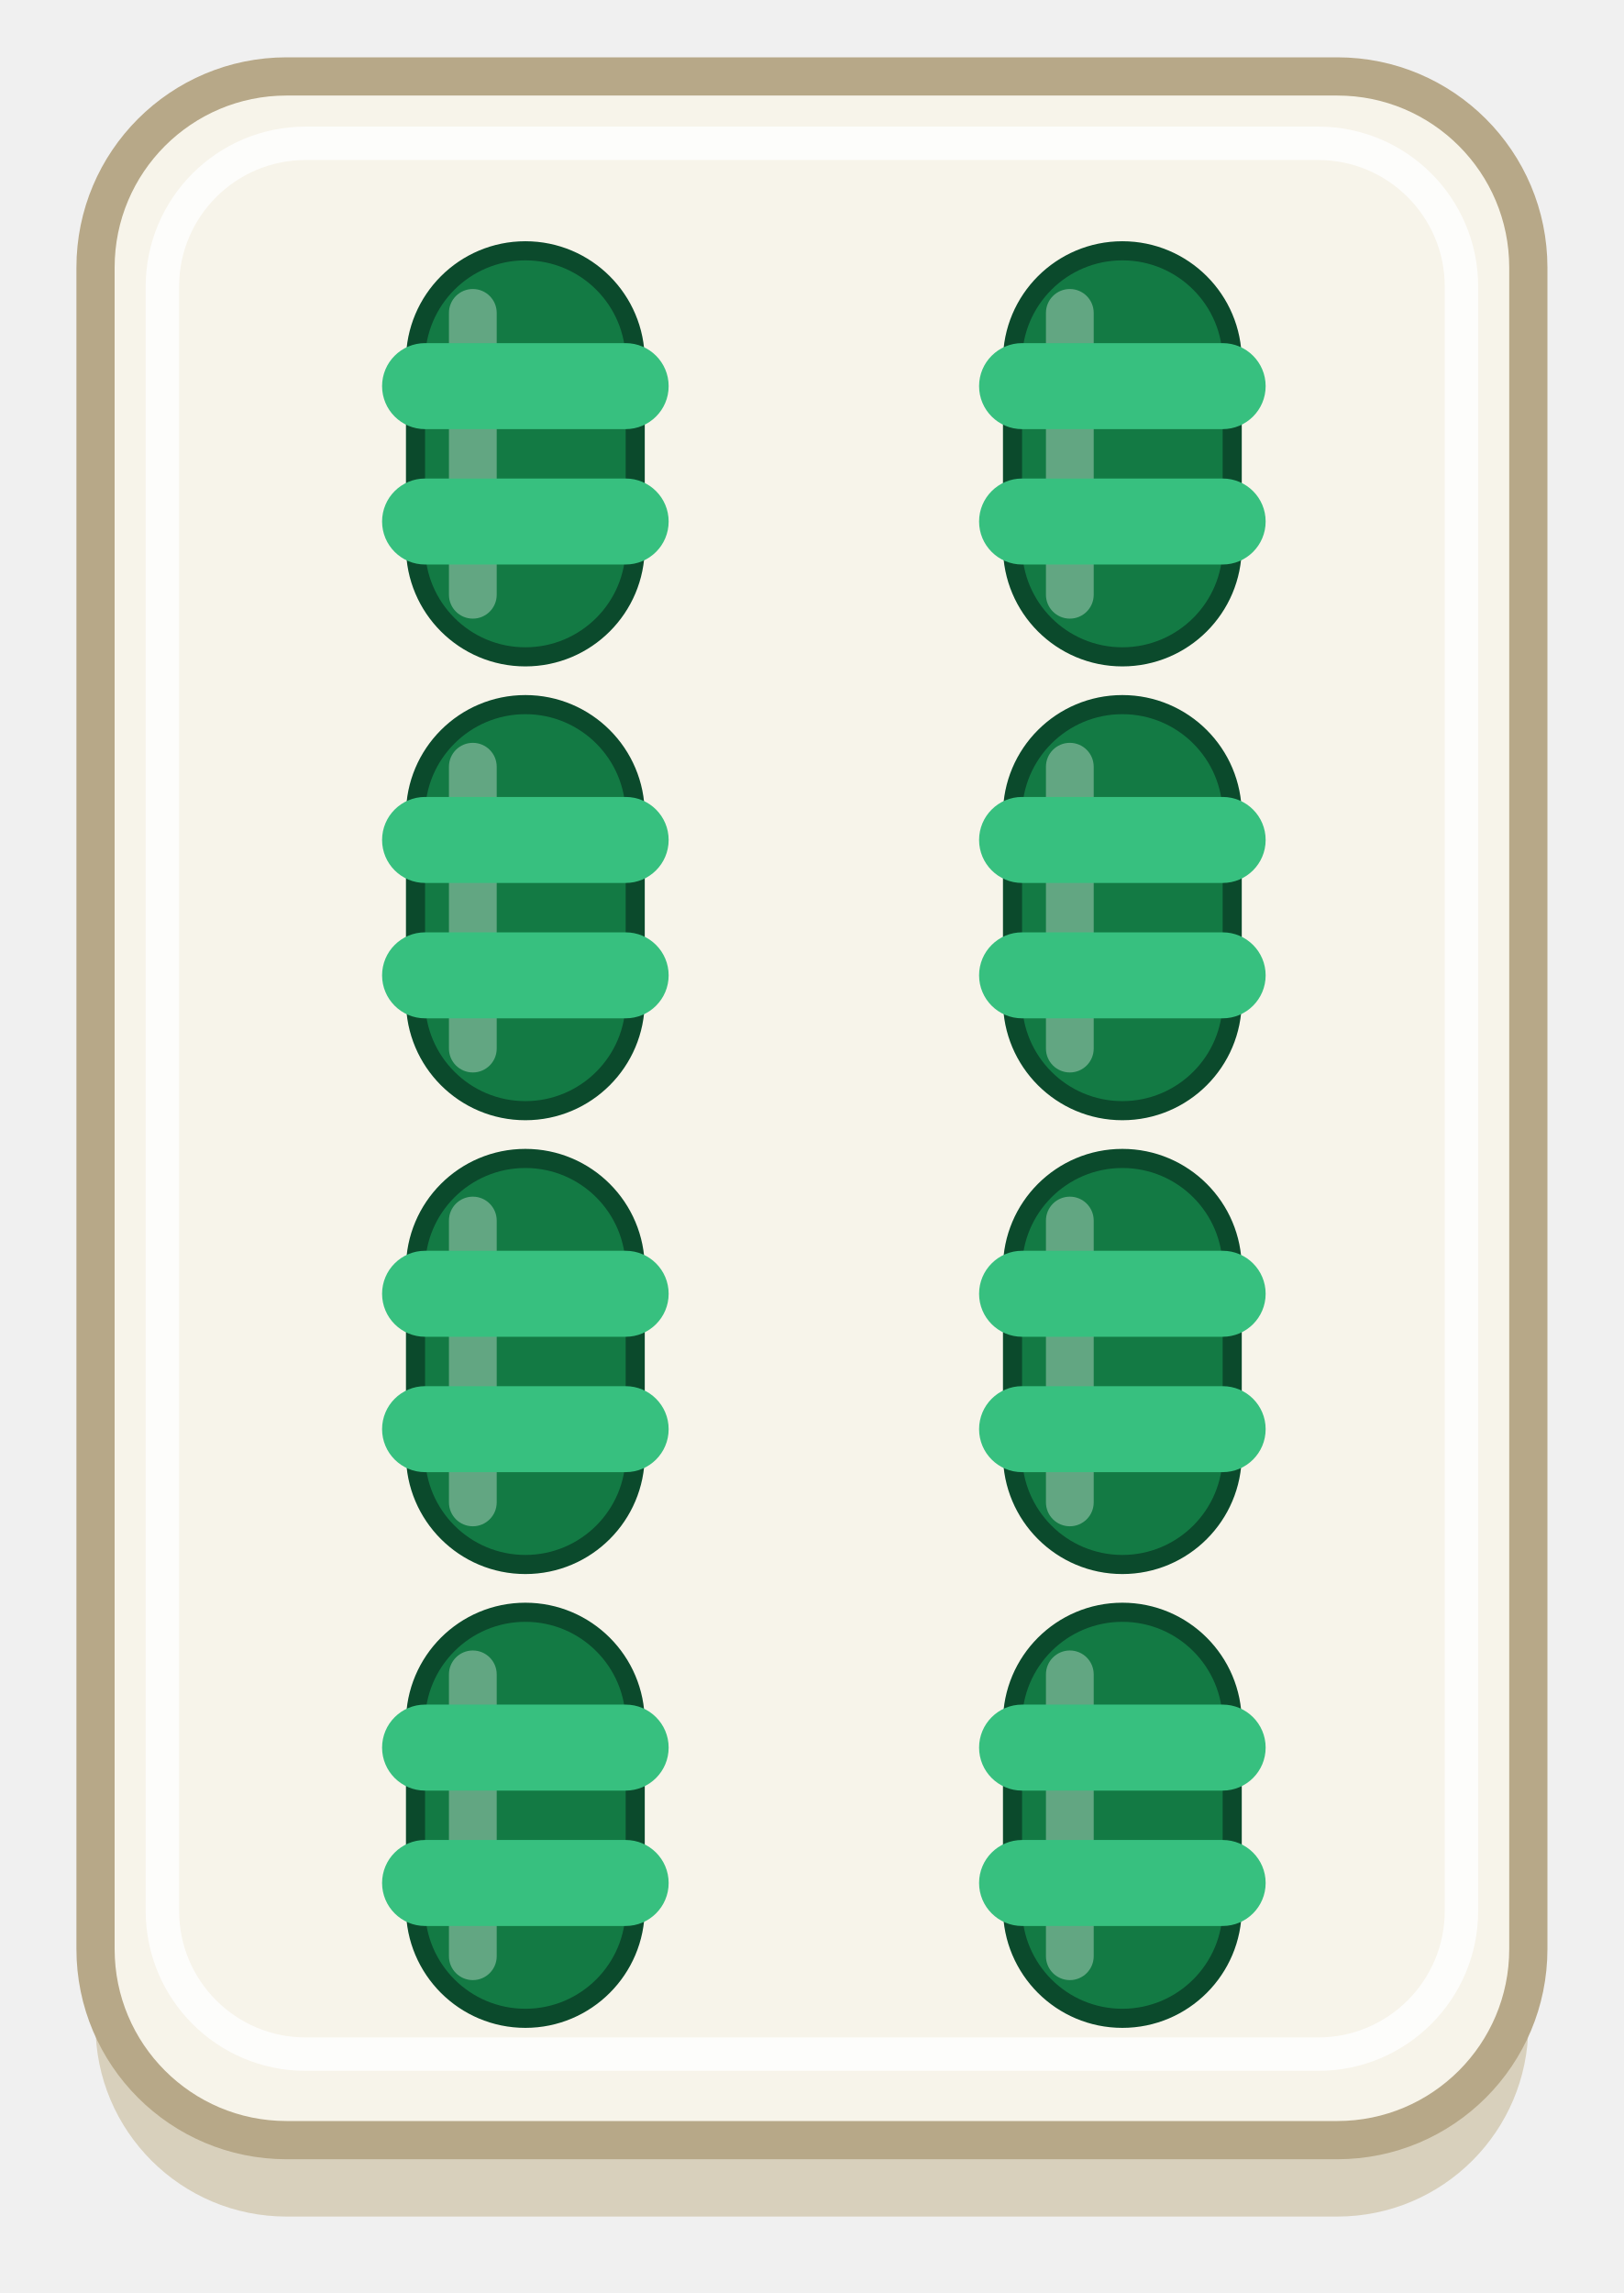
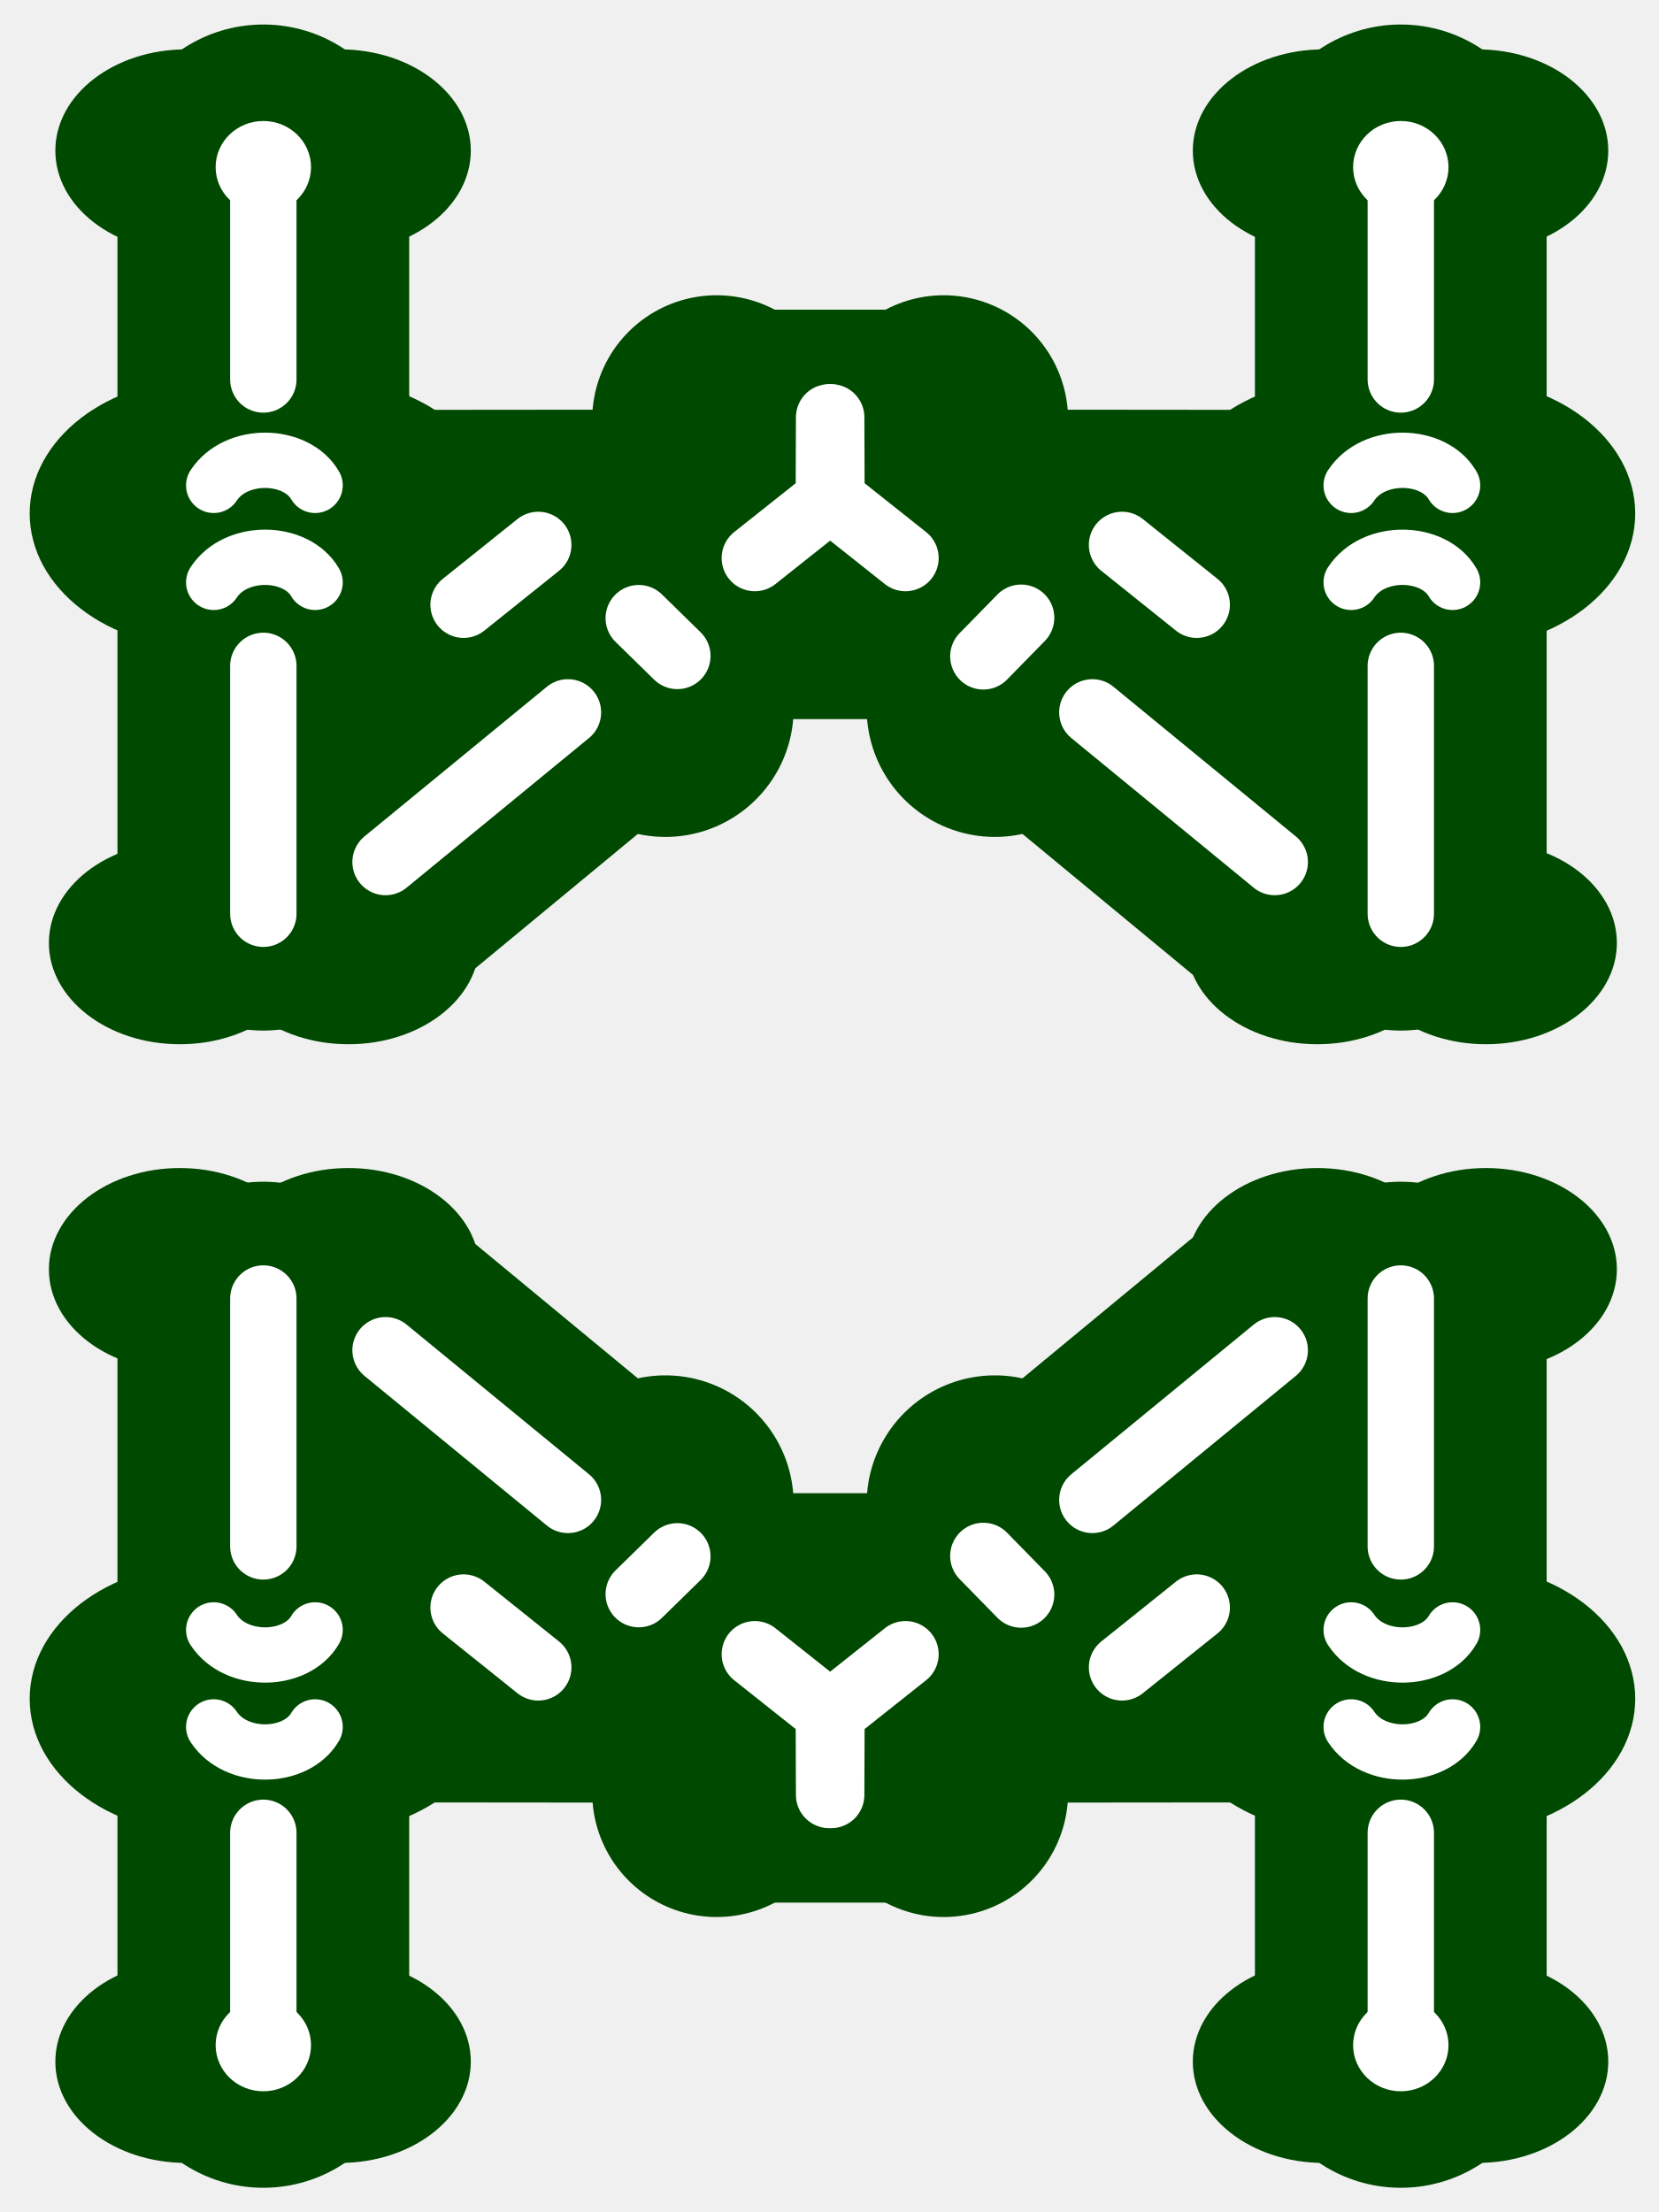
- <svg xmlns="http://www.w3.org/2000/svg" viewBox="0 0 34 48">
-   <rect x="2.4" y="3" width="29.6" height="43" rx="4" fill="#0000001f" />
-   <rect x="2" y="2.4" width="30" height="44" rx="4" fill="#d8d0bc" />
-   <rect x="2" y="1.6" width="30" height="43.2" rx="4" fill="#f7f4ea" stroke="#b7a888" stroke-width="0.8" />
-   <rect x="3.4" y="3" width="27.2" height="40" rx="3" fill="none" stroke="#ffffffcc" stroke-width="0.7" />
-   <rect x="8.7" y="5.25" width="4.6" height="8.5" rx="2.3" fill="#137a44" stroke="#0b4a2c" stroke-width="0.4" />
-   <rect x="9.4" y="6.05" width="1" height="6.9" rx="0.5" fill="#ffffff55" />
-   <rect x="8" y="7.183" width="6" height="1.8" rx="0.9" fill="#37c07f" />
-   <rect x="8" y="10.017" width="6" height="1.8" rx="0.9" fill="#37c07f" />
-   <rect x="21.2" y="5.25" width="4.6" height="8.5" rx="2.3" fill="#137a44" stroke="#0b4a2c" stroke-width="0.4" />
-   <rect x="21.9" y="6.05" width="1" height="6.9" rx="0.5" fill="#ffffff55" />
-   <rect x="20.5" y="7.183" width="6" height="1.8" rx="0.9" fill="#37c07f" />
-   <rect x="20.5" y="10.017" width="6" height="1.8" rx="0.9" fill="#37c07f" />
-   <rect x="8.7" y="14.75" width="4.6" height="8.5" rx="2.3" fill="#137a44" stroke="#0b4a2c" stroke-width="0.4" />
-   <rect x="9.4" y="15.55" width="1" height="6.9" rx="0.5" fill="#ffffff55" />
-   <rect x="8" y="16.683" width="6" height="1.8" rx="0.9" fill="#37c07f" />
-   <rect x="8" y="19.517" width="6" height="1.8" rx="0.9" fill="#37c07f" />
-   <rect x="21.2" y="14.75" width="4.6" height="8.5" rx="2.3" fill="#137a44" stroke="#0b4a2c" stroke-width="0.4" />
-   <rect x="21.9" y="15.55" width="1" height="6.9" rx="0.5" fill="#ffffff55" />
-   <rect x="20.5" y="16.683" width="6" height="1.8" rx="0.9" fill="#37c07f" />
-   <rect x="20.5" y="19.517" width="6" height="1.8" rx="0.9" fill="#37c07f" />
-   <rect x="8.7" y="24.25" width="4.6" height="8.5" rx="2.3" fill="#137a44" stroke="#0b4a2c" stroke-width="0.4" />
-   <rect x="9.4" y="25.05" width="1" height="6.9" rx="0.5" fill="#ffffff55" />
-   <rect x="8" y="26.183" width="6" height="1.8" rx="0.9" fill="#37c07f" />
-   <rect x="8" y="29.017" width="6" height="1.8" rx="0.9" fill="#37c07f" />
-   <rect x="21.2" y="24.25" width="4.6" height="8.5" rx="2.3" fill="#137a44" stroke="#0b4a2c" stroke-width="0.4" />
-   <rect x="21.9" y="25.05" width="1" height="6.9" rx="0.5" fill="#ffffff55" />
-   <rect x="20.5" y="26.183" width="6" height="1.8" rx="0.9" fill="#37c07f" />
-   <rect x="20.5" y="29.017" width="6" height="1.8" rx="0.9" fill="#37c07f" />
-   <rect x="8.7" y="33.75" width="4.6" height="8.5" rx="2.3" fill="#137a44" stroke="#0b4a2c" stroke-width="0.4" />
-   <rect x="9.4" y="34.55" width="1" height="6.9" rx="0.5" fill="#ffffff55" />
-   <rect x="8" y="35.683" width="6" height="1.8" rx="0.9" fill="#37c07f" />
-   <rect x="8" y="38.517" width="6" height="1.8" rx="0.9" fill="#37c07f" />
-   <rect x="21.2" y="33.75" width="4.6" height="8.5" rx="2.3" fill="#137a44" stroke="#0b4a2c" stroke-width="0.4" />
-   <rect x="21.9" y="34.55" width="1" height="6.9" rx="0.5" fill="#ffffff55" />
-   <rect x="20.5" y="35.683" width="6" height="1.8" rx="0.9" fill="#37c07f" />
-   <rect x="20.5" y="38.517" width="6" height="1.8" rx="0.9" fill="#37c07f" />
+ <svg xmlns="http://www.w3.org/2000/svg" xmlns:ns1="http://www.openswatchbook.org/uri/2009/osb" width="300" height="400" viewBox="0 0 300 400" id="svg2" version="1.1">
+   <defs id="defs4">
+     <linearGradient id="linearGradient10055" ns1:paint="solid">
+       <stop style="stop-color:#000000;stop-opacity:1;" offset="0" id="stop10057" />
+     </linearGradient>
+     <marker orient="auto" refY="0" refX="0" id="Arrow1Lstart" style="overflow:visible">
+       <path id="path4978" d="M 0,0 5,-5 -12.5,0 5,5 0,0 Z" style="fill:#000000;fill-opacity:1;fill-rule:evenodd;stroke:#ff5c00;stroke-width:1pt;stroke-opacity:1" transform="matrix(0.8,0,0,0.8,10,0)" />
+     </marker>
+     <clipPath clipPathUnits="userSpaceOnUse" id="clipPath4243">
+       <circle style="opacity:1;fill:#000000;fill-opacity:0.297;fill-rule:nonzero;stroke:#000000;stroke-width:19.133;stroke-linecap:butt;stroke-linejoin:round;stroke-miterlimit:4;stroke-dasharray:none;stroke-dashoffset:0;stroke-opacity:1" id="circle4245" cx="-264.66" cy="-198.207" r="293.954" />
+     </clipPath>
+     <clipPath clipPathUnits="userSpaceOnUse" id="clipPath7847">
+       <ellipse style="opacity:1;fill:#822600;fill-opacity:1;fill-rule:nonzero;stroke:none;stroke-width:12;stroke-linecap:round;stroke-linejoin:round;stroke-miterlimit:4;stroke-dasharray:none;stroke-dashoffset:0;stroke-opacity:1" id="ellipse7849" cx="394" cy="552.362" rx="349.495" ry="216" />
+     </clipPath>
+     <clipPath clipPathUnits="userSpaceOnUse" id="clipPath4243-1">
+       <circle style="opacity:1;fill:#000000;fill-opacity:0.297;fill-rule:nonzero;stroke:#000000;stroke-width:19.133;stroke-linecap:butt;stroke-linejoin:round;stroke-miterlimit:4;stroke-dasharray:none;stroke-dashoffset:0;stroke-opacity:1" id="circle4245-4" cx="-264.66" cy="-198.207" r="293.954" />
+     </clipPath>
+     <clipPath clipPathUnits="userSpaceOnUse" id="clipPath7876">
+       <circle style="opacity:1;fill:#000000;fill-opacity:0.297;fill-rule:nonzero;stroke:#000000;stroke-width:19.133;stroke-linecap:butt;stroke-linejoin:round;stroke-miterlimit:4;stroke-dasharray:none;stroke-dashoffset:0;stroke-opacity:1" id="circle7878" cx="-264.66" cy="-198.207" r="293.954" />
+     </clipPath>
+     <clipPath clipPathUnits="userSpaceOnUse" id="clipPath14693">
+       <rect style="opacity:1;fill:#a53c3c;fill-opacity:1;fill-rule:nonzero;stroke:none;stroke-width:8;stroke-linecap:round;stroke-linejoin:round;stroke-miterlimit:4;stroke-dasharray:none;stroke-dashoffset:0;stroke-opacity:1" id="rect14695" width="131.784" height="168.821" x="-332.596" y="383.498" rx="1.255" ry="3.751" transform="matrix(0.9993908,-0.03489951,0.03489951,0.9993908,0,0)" />
+     </clipPath>
+     <clipPath clipPathUnits="userSpaceOnUse" id="clipPath14952">
+       <ellipse style="opacity:1;fill:#a53c3c;fill-opacity:1;fill-rule:nonzero;stroke:none;stroke-width:7;stroke-linecap:round;stroke-linejoin:round;stroke-miterlimit:4;stroke-dasharray:none;stroke-dashoffset:0;stroke-opacity:1" id="ellipse14954" cx="-271.344" cy="647.256" rx="69.057" ry="116.911" transform="matrix(0.9993908,-0.03489951,0.03489951,0.9993908,0,0)" />
+     </clipPath>
+     <pattern y="0" x="0" height="6" width="6" patternUnits="userSpaceOnUse" id="EMFhbasepattern" />
+   </defs>
+   <g id="layer1" transform="translate(0,-652.3622)">
+     <g id="g4397">
+       <ellipse ry="18.317" rx="23.672" cy="679.605" cx="239.372" id="ellipse4373" style="opacity:1;fill:#004900;fill-opacity:1;fill-rule:nonzero;stroke:none;stroke-width:30;stroke-linecap:round;stroke-linejoin:round;stroke-miterlimit:4;stroke-dasharray:none;stroke-dashoffset:0;stroke-opacity:1" />
+       <ellipse ry="18.317" rx="23.672" style="opacity:1;fill:#004900;fill-opacity:1;fill-rule:nonzero;stroke:none;stroke-width:30;stroke-linecap:round;stroke-linejoin:round;stroke-miterlimit:4;stroke-dasharray:none;stroke-dashoffset:0;stroke-opacity:1" id="ellipse4377" cx="238.205" cy="822.877" />
+       <ellipse ry="24.334" rx="31.447" style="opacity:1;fill:#004900;fill-opacity:1;fill-rule:nonzero;stroke:none;stroke-width:30;stroke-linecap:round;stroke-linejoin:round;stroke-miterlimit:4;stroke-dasharray:none;stroke-dashoffset:0;stroke-opacity:1" id="ellipse4387" cx="242.507" cy="745.216" />
+       <ellipse ry="18.317" rx="23.672" style="opacity:1;fill:#004900;fill-opacity:1;fill-rule:nonzero;stroke:none;stroke-width:30;stroke-linecap:round;stroke-linejoin:round;stroke-miterlimit:4;stroke-dasharray:none;stroke-dashoffset:0;stroke-opacity:1" id="ellipse4375" cx="267.154" cy="679.605" />
+       <path id="path4379" d="m 253.309,812.343 0,-129.173" style="fill:none;fill-rule:evenodd;stroke:#004900;stroke-width:52.754;stroke-linecap:round;stroke-linejoin:miter;stroke-miterlimit:4;stroke-dasharray:none;stroke-opacity:1" />
+       <ellipse cy="682.585" cx="253.309" id="ellipse4381" style="opacity:1;fill:#ffffff;fill-opacity:1;fill-rule:nonzero;stroke:none;stroke-width:10;stroke-linecap:round;stroke-linejoin:round;stroke-miterlimit:4;stroke-dasharray:none;stroke-dashoffset:0;stroke-opacity:1" rx="8.625" ry="8.342" />
+       <path id="path6969" d="m 73.607,743.873 63.175,-0.061" style="fill:none;fill-rule:evenodd;stroke:#004900;stroke-width:34.785;stroke-linecap:round;stroke-linejoin:miter;stroke-miterlimit:4;stroke-dasharray:none;stroke-opacity:1" />
+       <path id="path6941" d="M 120.324,780.515 70.302,767.609" style="fill:none;fill-rule:evenodd;stroke:#004900;stroke-width:46.38;stroke-linecap:round;stroke-linejoin:miter;stroke-miterlimit:4;stroke-dasharray:none;stroke-opacity:1" />
+       <path id="path6937" d="M 66.184,814.606 170.645,728.254" style="fill:none;fill-rule:evenodd;stroke:#004900;stroke-width:45;stroke-linecap:round;stroke-linejoin:miter;stroke-miterlimit:4;stroke-dasharray:none;stroke-opacity:1" />
+       <ellipse style="opacity:1;fill:#004900;fill-opacity:1;fill-rule:nonzero;stroke:none;stroke-width:30;stroke-linecap:round;stroke-linejoin:round;stroke-miterlimit:4;stroke-dasharray:none;stroke-dashoffset:0;stroke-opacity:1" id="ellipse4273" cx="33.681" cy="679.605" rx="23.672" ry="18.317" />
+       <ellipse cy="679.605" cx="61.463" id="ellipse4275" style="opacity:1;fill:#004900;fill-opacity:1;fill-rule:nonzero;stroke:none;stroke-width:30;stroke-linecap:round;stroke-linejoin:round;stroke-miterlimit:4;stroke-dasharray:none;stroke-dashoffset:0;stroke-opacity:1" rx="23.672" ry="18.317" />
+       <ellipse cy="822.877" cx="32.514" id="ellipse4277" style="opacity:1;fill:#004900;fill-opacity:1;fill-rule:nonzero;stroke:none;stroke-width:30;stroke-linecap:round;stroke-linejoin:round;stroke-miterlimit:4;stroke-dasharray:none;stroke-dashoffset:0;stroke-opacity:1" rx="23.672" ry="18.317" />
+       <path style="fill:none;fill-rule:evenodd;stroke:#004900;stroke-width:52.754;stroke-linecap:round;stroke-linejoin:miter;stroke-miterlimit:4;stroke-dasharray:none;stroke-opacity:1" d="m 47.618,812.343 0,-129.173" id="path4279" />
+       <ellipse ry="8.342" rx="8.625" style="opacity:1;fill:#ffffff;fill-opacity:1;fill-rule:nonzero;stroke:none;stroke-width:10;stroke-linecap:round;stroke-linejoin:round;stroke-miterlimit:4;stroke-dasharray:none;stroke-dashoffset:0;stroke-opacity:1" id="ellipse4291" cx="47.618" cy="682.585" />
+       <ellipse style="opacity:1;fill:#004900;fill-opacity:1;fill-rule:nonzero;stroke:none;stroke-width:30;stroke-linecap:round;stroke-linejoin:round;stroke-miterlimit:4;stroke-dasharray:none;stroke-dashoffset:0;stroke-opacity:1" id="ellipse4281" cx="63.019" cy="822.877" rx="23.672" ry="18.317" />
+       <ellipse style="opacity:1;fill:#004900;fill-opacity:1;fill-rule:nonzero;stroke:none;stroke-width:30;stroke-linecap:round;stroke-linejoin:round;stroke-miterlimit:4;stroke-dasharray:none;stroke-dashoffset:0;stroke-opacity:1" id="ellipse4283" cx="58.562" cy="745.216" rx="31.447" ry="24.334" />
+       <ellipse cy="745.216" cx="36.816" id="ellipse4285" style="opacity:1;fill:#004900;fill-opacity:1;fill-rule:nonzero;stroke:none;stroke-width:30;stroke-linecap:round;stroke-linejoin:round;stroke-miterlimit:4;stroke-dasharray:none;stroke-dashoffset:0;stroke-opacity:1" rx="31.447" ry="24.334" />
+       <path style="fill:none;fill-rule:evenodd;stroke:#ffffff;stroke-width:12;stroke-linecap:round;stroke-linejoin:miter;stroke-miterlimit:4;stroke-dasharray:none;stroke-opacity:1" d="m 47.618,684.686 0,36.297" id="path4287" />
+       <path id="path4289" d="m 47.618,772.774 0,44.825" style="fill:none;fill-rule:evenodd;stroke:#ffffff;stroke-width:12;stroke-linecap:round;stroke-linejoin:miter;stroke-miterlimit:4;stroke-dasharray:none;stroke-opacity:1" />
+       <path id="path4293" d="m 38.644,757.672 c 4.056,-6.178 14.924,-5.911 18.337,0" style="fill:none;fill-rule:evenodd;stroke:#ffffff;stroke-width:10;stroke-linecap:round;stroke-linejoin:round;stroke-miterlimit:4;stroke-dasharray:none;stroke-opacity:1" />
+       <path style="fill:none;fill-rule:evenodd;stroke:#ffffff;stroke-width:10;stroke-linecap:round;stroke-linejoin:round;stroke-miterlimit:4;stroke-dasharray:none;stroke-opacity:1" d="m 38.644,740.133 c 4.056,-6.178 14.924,-5.911 18.337,0" id="path4295" />
+       <path style="fill:none;fill-rule:evenodd;stroke:#004900;stroke-width:34.785;stroke-linecap:round;stroke-linejoin:miter;stroke-miterlimit:4;stroke-dasharray:none;stroke-opacity:1" d="m 226.627,743.873 -63.175,-0.061" id="path7498" />
+       <ellipse ry="18.317" rx="23.672" cy="822.877" cx="268.71" id="ellipse4383" style="opacity:1;fill:#004900;fill-opacity:1;fill-rule:nonzero;stroke:none;stroke-width:30;stroke-linecap:round;stroke-linejoin:round;stroke-miterlimit:4;stroke-dasharray:none;stroke-dashoffset:0;stroke-opacity:1" />
+       <path style="fill:none;fill-rule:evenodd;stroke:#004900;stroke-width:45;stroke-linecap:round;stroke-linejoin:miter;stroke-miterlimit:4;stroke-dasharray:none;stroke-opacity:1" d="M 234.05,814.606 129.588,728.254" id="path7502" />
+       <ellipse ry="24.334" rx="31.447" cy="745.216" cx="264.252" id="ellipse4385" style="opacity:1;fill:#004900;fill-opacity:1;fill-rule:nonzero;stroke:none;stroke-width:30;stroke-linecap:round;stroke-linejoin:round;stroke-miterlimit:4;stroke-dasharray:none;stroke-dashoffset:0;stroke-opacity:1" />
+       <rect ry="2.768" rx="1.946" y="708.359" x="122.302" height="74.041" width="55.25" id="rect6963" style="opacity:1;fill:#004900;fill-opacity:1;fill-rule:nonzero;stroke:none;stroke-width:40;stroke-linecap:round;stroke-linejoin:round;stroke-miterlimit:4;stroke-dasharray:none;stroke-dashoffset:0;stroke-opacity:1" />
+       <path id="path6975" d="m 115.505,764.144 6.982,6.833" style="fill:none;fill-rule:evenodd;stroke:#ffffff;stroke-width:12;stroke-linecap:round;stroke-linejoin:miter;stroke-miterlimit:4;stroke-dasharray:none;stroke-opacity:1" />
+       <path id="path6979" d="m 136.495,753.276 13.383,-10.624 0.05,-14.823" style="fill:none;fill-rule:evenodd;stroke:#ffffff;stroke-width:12;stroke-linecap:round;stroke-linejoin:miter;stroke-miterlimit:4;stroke-dasharray:none;stroke-opacity:1" />
+       <path style="fill:none;fill-rule:evenodd;stroke:#004900;stroke-width:46.38;stroke-linecap:round;stroke-linejoin:miter;stroke-miterlimit:4;stroke-dasharray:none;stroke-opacity:1" d="m 179.909,780.515 50.022,-12.906" id="path7500" />
+       <path id="path4389" d="m 253.309,684.686 0,36.297" style="fill:none;fill-rule:evenodd;stroke:#ffffff;stroke-width:12;stroke-linecap:round;stroke-linejoin:miter;stroke-miterlimit:4;stroke-dasharray:none;stroke-opacity:1" />
+       <path style="fill:none;fill-rule:evenodd;stroke:#ffffff;stroke-width:12;stroke-linecap:round;stroke-linejoin:miter;stroke-miterlimit:4;stroke-dasharray:none;stroke-opacity:1" d="M 230.514,808.245 197.532,781.182" id="path7532" />
+       <path style="fill:none;fill-rule:evenodd;stroke:#ffffff;stroke-width:12;stroke-linecap:round;stroke-linejoin:miter;stroke-miterlimit:4;stroke-dasharray:none;stroke-opacity:1" d="m 253.309,772.774 0,44.825" id="path4391" />
+       <path style="fill:none;fill-rule:evenodd;stroke:#ffffff;stroke-width:10;stroke-linecap:round;stroke-linejoin:round;stroke-miterlimit:4;stroke-dasharray:none;stroke-opacity:1" d="m 244.334,757.672 c 4.056,-6.178 14.924,-5.911 18.337,0" id="path4393" />
+       <path id="path4395" d="m 244.334,740.133 c 4.056,-6.178 14.924,-5.911 18.337,0" style="fill:none;fill-rule:evenodd;stroke:#ffffff;stroke-width:10;stroke-linecap:round;stroke-linejoin:round;stroke-miterlimit:4;stroke-dasharray:none;stroke-opacity:1" />
+       <path style="fill:none;fill-rule:evenodd;stroke:#ffffff;stroke-width:12;stroke-linecap:round;stroke-linejoin:miter;stroke-miterlimit:4;stroke-dasharray:none;stroke-opacity:1" d="m 184.653,764.069 -6.833,6.983" id="path7534" />
+       <path id="path7536" d="M 216.405,761.718 202.899,750.899" style="fill:none;fill-rule:evenodd;stroke:#ffffff;stroke-width:12;stroke-linecap:round;stroke-linejoin:miter;stroke-miterlimit:4;stroke-dasharray:none;stroke-opacity:1" />
+       <path style="fill:none;fill-rule:evenodd;stroke:#ffffff;stroke-width:12;stroke-linecap:round;stroke-linejoin:miter;stroke-miterlimit:4;stroke-dasharray:none;stroke-opacity:1" d="m 163.739,753.276 -13.383,-10.624 -0.049,-14.823" id="path7538" />
+       <path id="path6971" d="m 69.72,808.245 32.982,-27.063" style="fill:none;fill-rule:evenodd;stroke:#ffffff;stroke-width:12;stroke-linecap:round;stroke-linejoin:miter;stroke-miterlimit:4;stroke-dasharray:none;stroke-opacity:1" />
+       <path style="fill:none;fill-rule:evenodd;stroke:#ffffff;stroke-width:12;stroke-linecap:round;stroke-linejoin:miter;stroke-miterlimit:4;stroke-dasharray:none;stroke-opacity:1" d="M 83.828,761.718 97.335,750.899" id="path6977" />
+     </g>
+     <g id="g4438" transform="matrix(1,0,0,-1,0,1704.775)">
+       <ellipse style="opacity:1;fill:#004900;fill-opacity:1;fill-rule:nonzero;stroke:none;stroke-width:30;stroke-linecap:round;stroke-linejoin:round;stroke-miterlimit:4;stroke-dasharray:none;stroke-dashoffset:0;stroke-opacity:1" id="ellipse4440" cx="239.372" cy="679.605" rx="23.672" ry="18.317" />
+       <ellipse cy="822.877" cx="238.205" id="ellipse4442" style="opacity:1;fill:#004900;fill-opacity:1;fill-rule:nonzero;stroke:none;stroke-width:30;stroke-linecap:round;stroke-linejoin:round;stroke-miterlimit:4;stroke-dasharray:none;stroke-dashoffset:0;stroke-opacity:1" rx="23.672" ry="18.317" />
+       <ellipse cy="745.216" cx="242.507" id="ellipse4444" style="opacity:1;fill:#004900;fill-opacity:1;fill-rule:nonzero;stroke:none;stroke-width:30;stroke-linecap:round;stroke-linejoin:round;stroke-miterlimit:4;stroke-dasharray:none;stroke-dashoffset:0;stroke-opacity:1" rx="31.447" ry="24.334" />
+       <ellipse cy="679.605" cx="267.154" id="ellipse4446" style="opacity:1;fill:#004900;fill-opacity:1;fill-rule:nonzero;stroke:none;stroke-width:30;stroke-linecap:round;stroke-linejoin:round;stroke-miterlimit:4;stroke-dasharray:none;stroke-dashoffset:0;stroke-opacity:1" rx="23.672" ry="18.317" />
+       <path style="fill:none;fill-rule:evenodd;stroke:#004900;stroke-width:52.754;stroke-linecap:round;stroke-linejoin:miter;stroke-miterlimit:4;stroke-dasharray:none;stroke-opacity:1" d="m 253.309,812.343 0,-129.173" id="path4448" />
+       <ellipse ry="8.342" rx="8.625" style="opacity:1;fill:#ffffff;fill-opacity:1;fill-rule:nonzero;stroke:none;stroke-width:10;stroke-linecap:round;stroke-linejoin:round;stroke-miterlimit:4;stroke-dasharray:none;stroke-dashoffset:0;stroke-opacity:1" id="ellipse4450" cx="253.309" cy="682.585" />
+       <path style="fill:none;fill-rule:evenodd;stroke:#004900;stroke-width:34.785;stroke-linecap:round;stroke-linejoin:miter;stroke-miterlimit:4;stroke-dasharray:none;stroke-opacity:1" d="m 73.607,743.873 63.175,-0.061" id="path4452" />
+       <path style="fill:none;fill-rule:evenodd;stroke:#004900;stroke-width:46.38;stroke-linecap:round;stroke-linejoin:miter;stroke-miterlimit:4;stroke-dasharray:none;stroke-opacity:1" d="M 120.324,780.515 70.302,767.609" id="path4454" />
+       <path style="fill:none;fill-rule:evenodd;stroke:#004900;stroke-width:45;stroke-linecap:round;stroke-linejoin:miter;stroke-miterlimit:4;stroke-dasharray:none;stroke-opacity:1" d="M 66.184,814.606 170.645,728.254" id="path4456" />
+       <ellipse ry="18.317" rx="23.672" cy="679.605" cx="33.681" id="ellipse4458" style="opacity:1;fill:#004900;fill-opacity:1;fill-rule:nonzero;stroke:none;stroke-width:30;stroke-linecap:round;stroke-linejoin:round;stroke-miterlimit:4;stroke-dasharray:none;stroke-dashoffset:0;stroke-opacity:1" />
+       <ellipse ry="18.317" rx="23.672" style="opacity:1;fill:#004900;fill-opacity:1;fill-rule:nonzero;stroke:none;stroke-width:30;stroke-linecap:round;stroke-linejoin:round;stroke-miterlimit:4;stroke-dasharray:none;stroke-dashoffset:0;stroke-opacity:1" id="ellipse4460" cx="61.463" cy="679.605" />
+       <ellipse ry="18.317" rx="23.672" style="opacity:1;fill:#004900;fill-opacity:1;fill-rule:nonzero;stroke:none;stroke-width:30;stroke-linecap:round;stroke-linejoin:round;stroke-miterlimit:4;stroke-dasharray:none;stroke-dashoffset:0;stroke-opacity:1" id="ellipse4462" cx="32.514" cy="822.877" />
+       <path id="path4464" d="m 47.618,812.343 0,-129.173" style="fill:none;fill-rule:evenodd;stroke:#004900;stroke-width:52.754;stroke-linecap:round;stroke-linejoin:miter;stroke-miterlimit:4;stroke-dasharray:none;stroke-opacity:1" />
+       <ellipse cy="682.585" cx="47.618" id="ellipse4466" style="opacity:1;fill:#ffffff;fill-opacity:1;fill-rule:nonzero;stroke:none;stroke-width:10;stroke-linecap:round;stroke-linejoin:round;stroke-miterlimit:4;stroke-dasharray:none;stroke-dashoffset:0;stroke-opacity:1" rx="8.625" ry="8.342" />
+       <ellipse ry="18.317" rx="23.672" cy="822.877" cx="63.019" id="ellipse4468" style="opacity:1;fill:#004900;fill-opacity:1;fill-rule:nonzero;stroke:none;stroke-width:30;stroke-linecap:round;stroke-linejoin:round;stroke-miterlimit:4;stroke-dasharray:none;stroke-dashoffset:0;stroke-opacity:1" />
+       <ellipse ry="24.334" rx="31.447" cy="745.216" cx="58.562" id="ellipse4470" style="opacity:1;fill:#004900;fill-opacity:1;fill-rule:nonzero;stroke:none;stroke-width:30;stroke-linecap:round;stroke-linejoin:round;stroke-miterlimit:4;stroke-dasharray:none;stroke-dashoffset:0;stroke-opacity:1" />
+       <ellipse ry="24.334" rx="31.447" style="opacity:1;fill:#004900;fill-opacity:1;fill-rule:nonzero;stroke:none;stroke-width:30;stroke-linecap:round;stroke-linejoin:round;stroke-miterlimit:4;stroke-dasharray:none;stroke-dashoffset:0;stroke-opacity:1" id="ellipse4472" cx="36.816" cy="745.216" />
+       <path id="path4474" d="m 47.618,684.686 0,36.297" style="fill:none;fill-rule:evenodd;stroke:#ffffff;stroke-width:12;stroke-linecap:round;stroke-linejoin:miter;stroke-miterlimit:4;stroke-dasharray:none;stroke-opacity:1" />
+       <path style="fill:none;fill-rule:evenodd;stroke:#ffffff;stroke-width:12;stroke-linecap:round;stroke-linejoin:miter;stroke-miterlimit:4;stroke-dasharray:none;stroke-opacity:1" d="m 47.618,772.774 0,44.825" id="path4476" />
+       <path style="fill:none;fill-rule:evenodd;stroke:#ffffff;stroke-width:10;stroke-linecap:round;stroke-linejoin:round;stroke-miterlimit:4;stroke-dasharray:none;stroke-opacity:1" d="m 38.644,757.672 c 4.056,-6.178 14.924,-5.911 18.337,0" id="path4478" />
+       <path id="path4480" d="m 38.644,740.133 c 4.056,-6.178 14.924,-5.911 18.337,0" style="fill:none;fill-rule:evenodd;stroke:#ffffff;stroke-width:10;stroke-linecap:round;stroke-linejoin:round;stroke-miterlimit:4;stroke-dasharray:none;stroke-opacity:1" />
+       <path id="path4482" d="m 226.627,743.873 -63.175,-0.061" style="fill:none;fill-rule:evenodd;stroke:#004900;stroke-width:34.785;stroke-linecap:round;stroke-linejoin:miter;stroke-miterlimit:4;stroke-dasharray:none;stroke-opacity:1" />
+       <ellipse style="opacity:1;fill:#004900;fill-opacity:1;fill-rule:nonzero;stroke:none;stroke-width:30;stroke-linecap:round;stroke-linejoin:round;stroke-miterlimit:4;stroke-dasharray:none;stroke-dashoffset:0;stroke-opacity:1" id="ellipse4484" cx="268.71" cy="822.877" rx="23.672" ry="18.317" />
+       <path id="path4486" d="M 234.05,814.606 129.588,728.254" style="fill:none;fill-rule:evenodd;stroke:#004900;stroke-width:45;stroke-linecap:round;stroke-linejoin:miter;stroke-miterlimit:4;stroke-dasharray:none;stroke-opacity:1" />
+       <ellipse style="opacity:1;fill:#004900;fill-opacity:1;fill-rule:nonzero;stroke:none;stroke-width:30;stroke-linecap:round;stroke-linejoin:round;stroke-miterlimit:4;stroke-dasharray:none;stroke-dashoffset:0;stroke-opacity:1" id="ellipse4488" cx="264.252" cy="745.216" rx="31.447" ry="24.334" />
+       <rect style="opacity:1;fill:#004900;fill-opacity:1;fill-rule:nonzero;stroke:none;stroke-width:40;stroke-linecap:round;stroke-linejoin:round;stroke-miterlimit:4;stroke-dasharray:none;stroke-dashoffset:0;stroke-opacity:1" id="rect4490" width="55.25" height="74.041" x="122.302" y="708.359" rx="1.946" ry="2.768" />
+       <path style="fill:none;fill-rule:evenodd;stroke:#ffffff;stroke-width:12;stroke-linecap:round;stroke-linejoin:miter;stroke-miterlimit:4;stroke-dasharray:none;stroke-opacity:1" d="m 115.505,764.144 6.982,6.833" id="path4492" />
+       <path style="fill:none;fill-rule:evenodd;stroke:#ffffff;stroke-width:12;stroke-linecap:round;stroke-linejoin:miter;stroke-miterlimit:4;stroke-dasharray:none;stroke-opacity:1" d="m 136.495,753.276 13.383,-10.624 0.05,-14.823" id="path4494" />
+       <path id="path4496" d="m 179.909,780.515 50.022,-12.906" style="fill:none;fill-rule:evenodd;stroke:#004900;stroke-width:46.38;stroke-linecap:round;stroke-linejoin:miter;stroke-miterlimit:4;stroke-dasharray:none;stroke-opacity:1" />
+       <path style="fill:none;fill-rule:evenodd;stroke:#ffffff;stroke-width:12;stroke-linecap:round;stroke-linejoin:miter;stroke-miterlimit:4;stroke-dasharray:none;stroke-opacity:1" d="m 253.309,684.686 0,36.297" id="path4498" />
+       <path id="path4500" d="M 230.514,808.245 197.532,781.182" style="fill:none;fill-rule:evenodd;stroke:#ffffff;stroke-width:12;stroke-linecap:round;stroke-linejoin:miter;stroke-miterlimit:4;stroke-dasharray:none;stroke-opacity:1" />
+       <path id="path4502" d="m 253.309,772.774 0,44.825" style="fill:none;fill-rule:evenodd;stroke:#ffffff;stroke-width:12;stroke-linecap:round;stroke-linejoin:miter;stroke-miterlimit:4;stroke-dasharray:none;stroke-opacity:1" />
+       <path id="path4504" d="m 244.334,757.672 c 4.056,-6.178 14.924,-5.911 18.337,0" style="fill:none;fill-rule:evenodd;stroke:#ffffff;stroke-width:10;stroke-linecap:round;stroke-linejoin:round;stroke-miterlimit:4;stroke-dasharray:none;stroke-opacity:1" />
+       <path style="fill:none;fill-rule:evenodd;stroke:#ffffff;stroke-width:10;stroke-linecap:round;stroke-linejoin:round;stroke-miterlimit:4;stroke-dasharray:none;stroke-opacity:1" d="m 244.334,740.133 c 4.056,-6.178 14.924,-5.911 18.337,0" id="path4506" />
+       <path id="path4508" d="m 184.653,764.069 -6.833,6.983" style="fill:none;fill-rule:evenodd;stroke:#ffffff;stroke-width:12;stroke-linecap:round;stroke-linejoin:miter;stroke-miterlimit:4;stroke-dasharray:none;stroke-opacity:1" />
+       <path style="fill:none;fill-rule:evenodd;stroke:#ffffff;stroke-width:12;stroke-linecap:round;stroke-linejoin:miter;stroke-miterlimit:4;stroke-dasharray:none;stroke-opacity:1" d="M 216.405,761.718 202.899,750.899" id="path4510" />
+       <path id="path4512" d="m 163.739,753.276 -13.383,-10.624 -0.049,-14.823" style="fill:none;fill-rule:evenodd;stroke:#ffffff;stroke-width:12;stroke-linecap:round;stroke-linejoin:miter;stroke-miterlimit:4;stroke-dasharray:none;stroke-opacity:1" />
+       <path style="fill:none;fill-rule:evenodd;stroke:#ffffff;stroke-width:12;stroke-linecap:round;stroke-linejoin:miter;stroke-miterlimit:4;stroke-dasharray:none;stroke-opacity:1" d="m 69.72,808.245 32.982,-27.063" id="path4514" />
+       <path id="path4516" d="M 83.828,761.718 97.335,750.899" style="fill:none;fill-rule:evenodd;stroke:#ffffff;stroke-width:12;stroke-linecap:round;stroke-linejoin:miter;stroke-miterlimit:4;stroke-dasharray:none;stroke-opacity:1" />
+     </g>
+   </g>
</svg>
